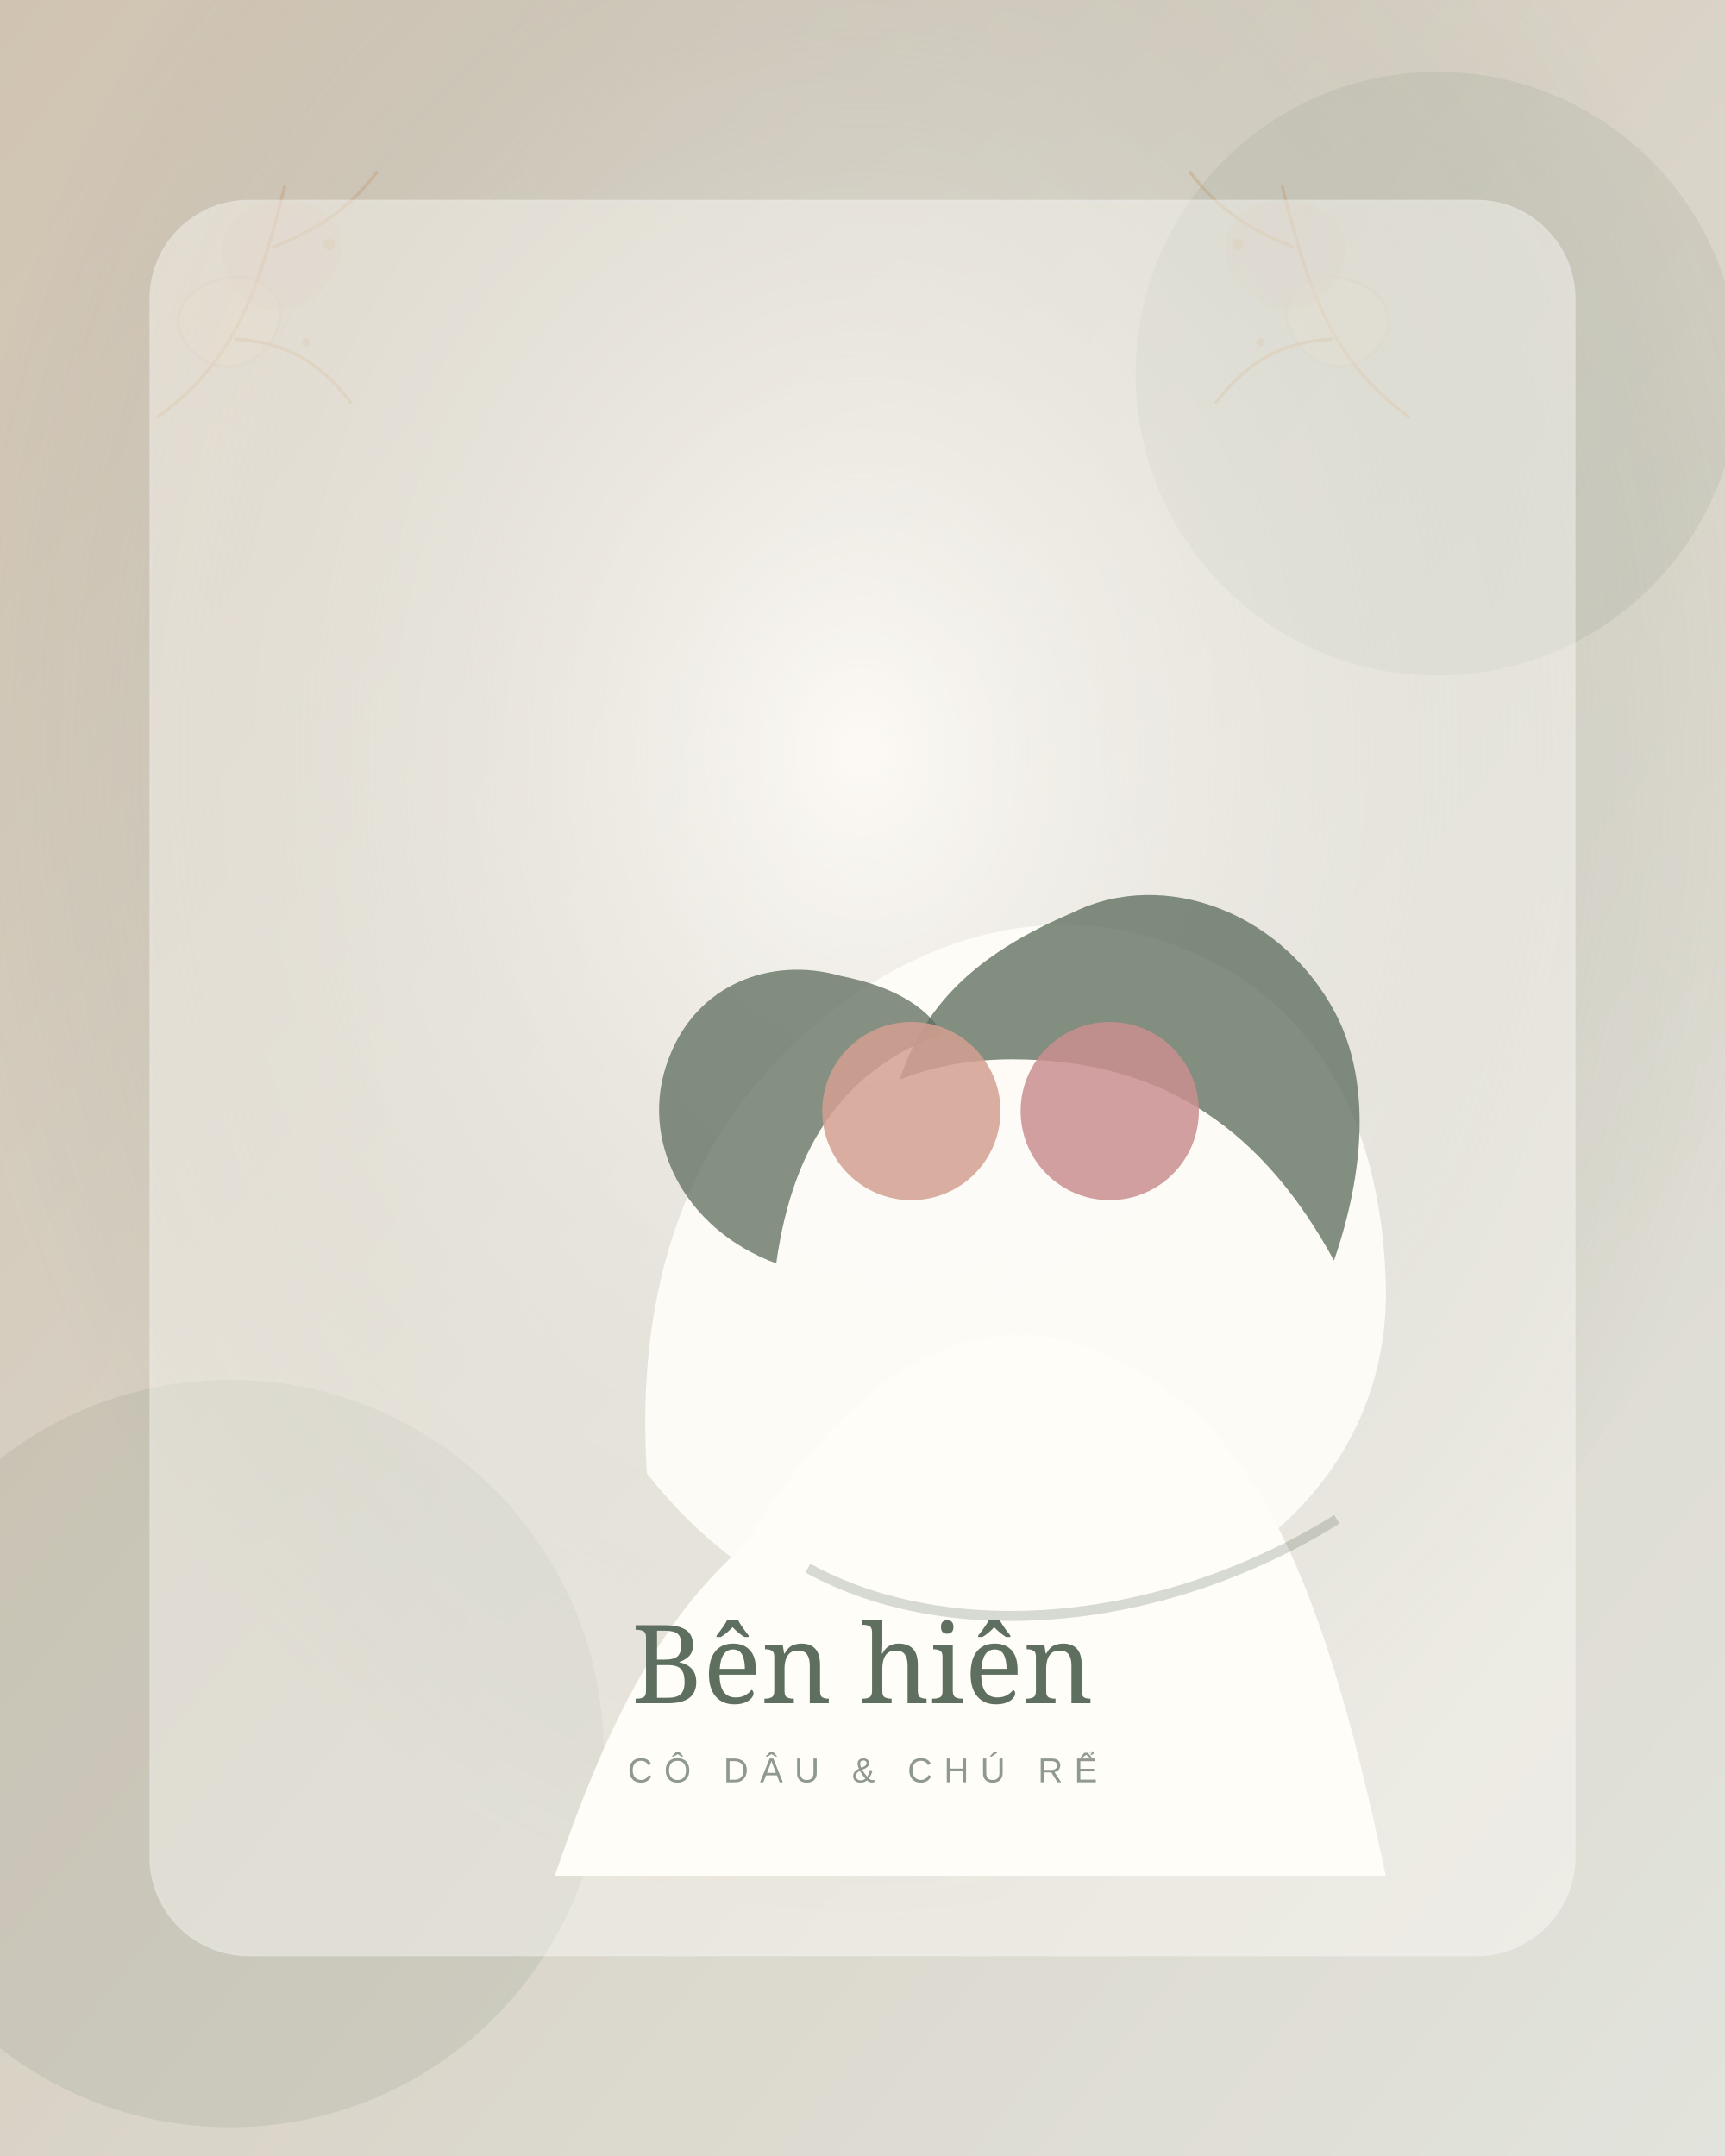
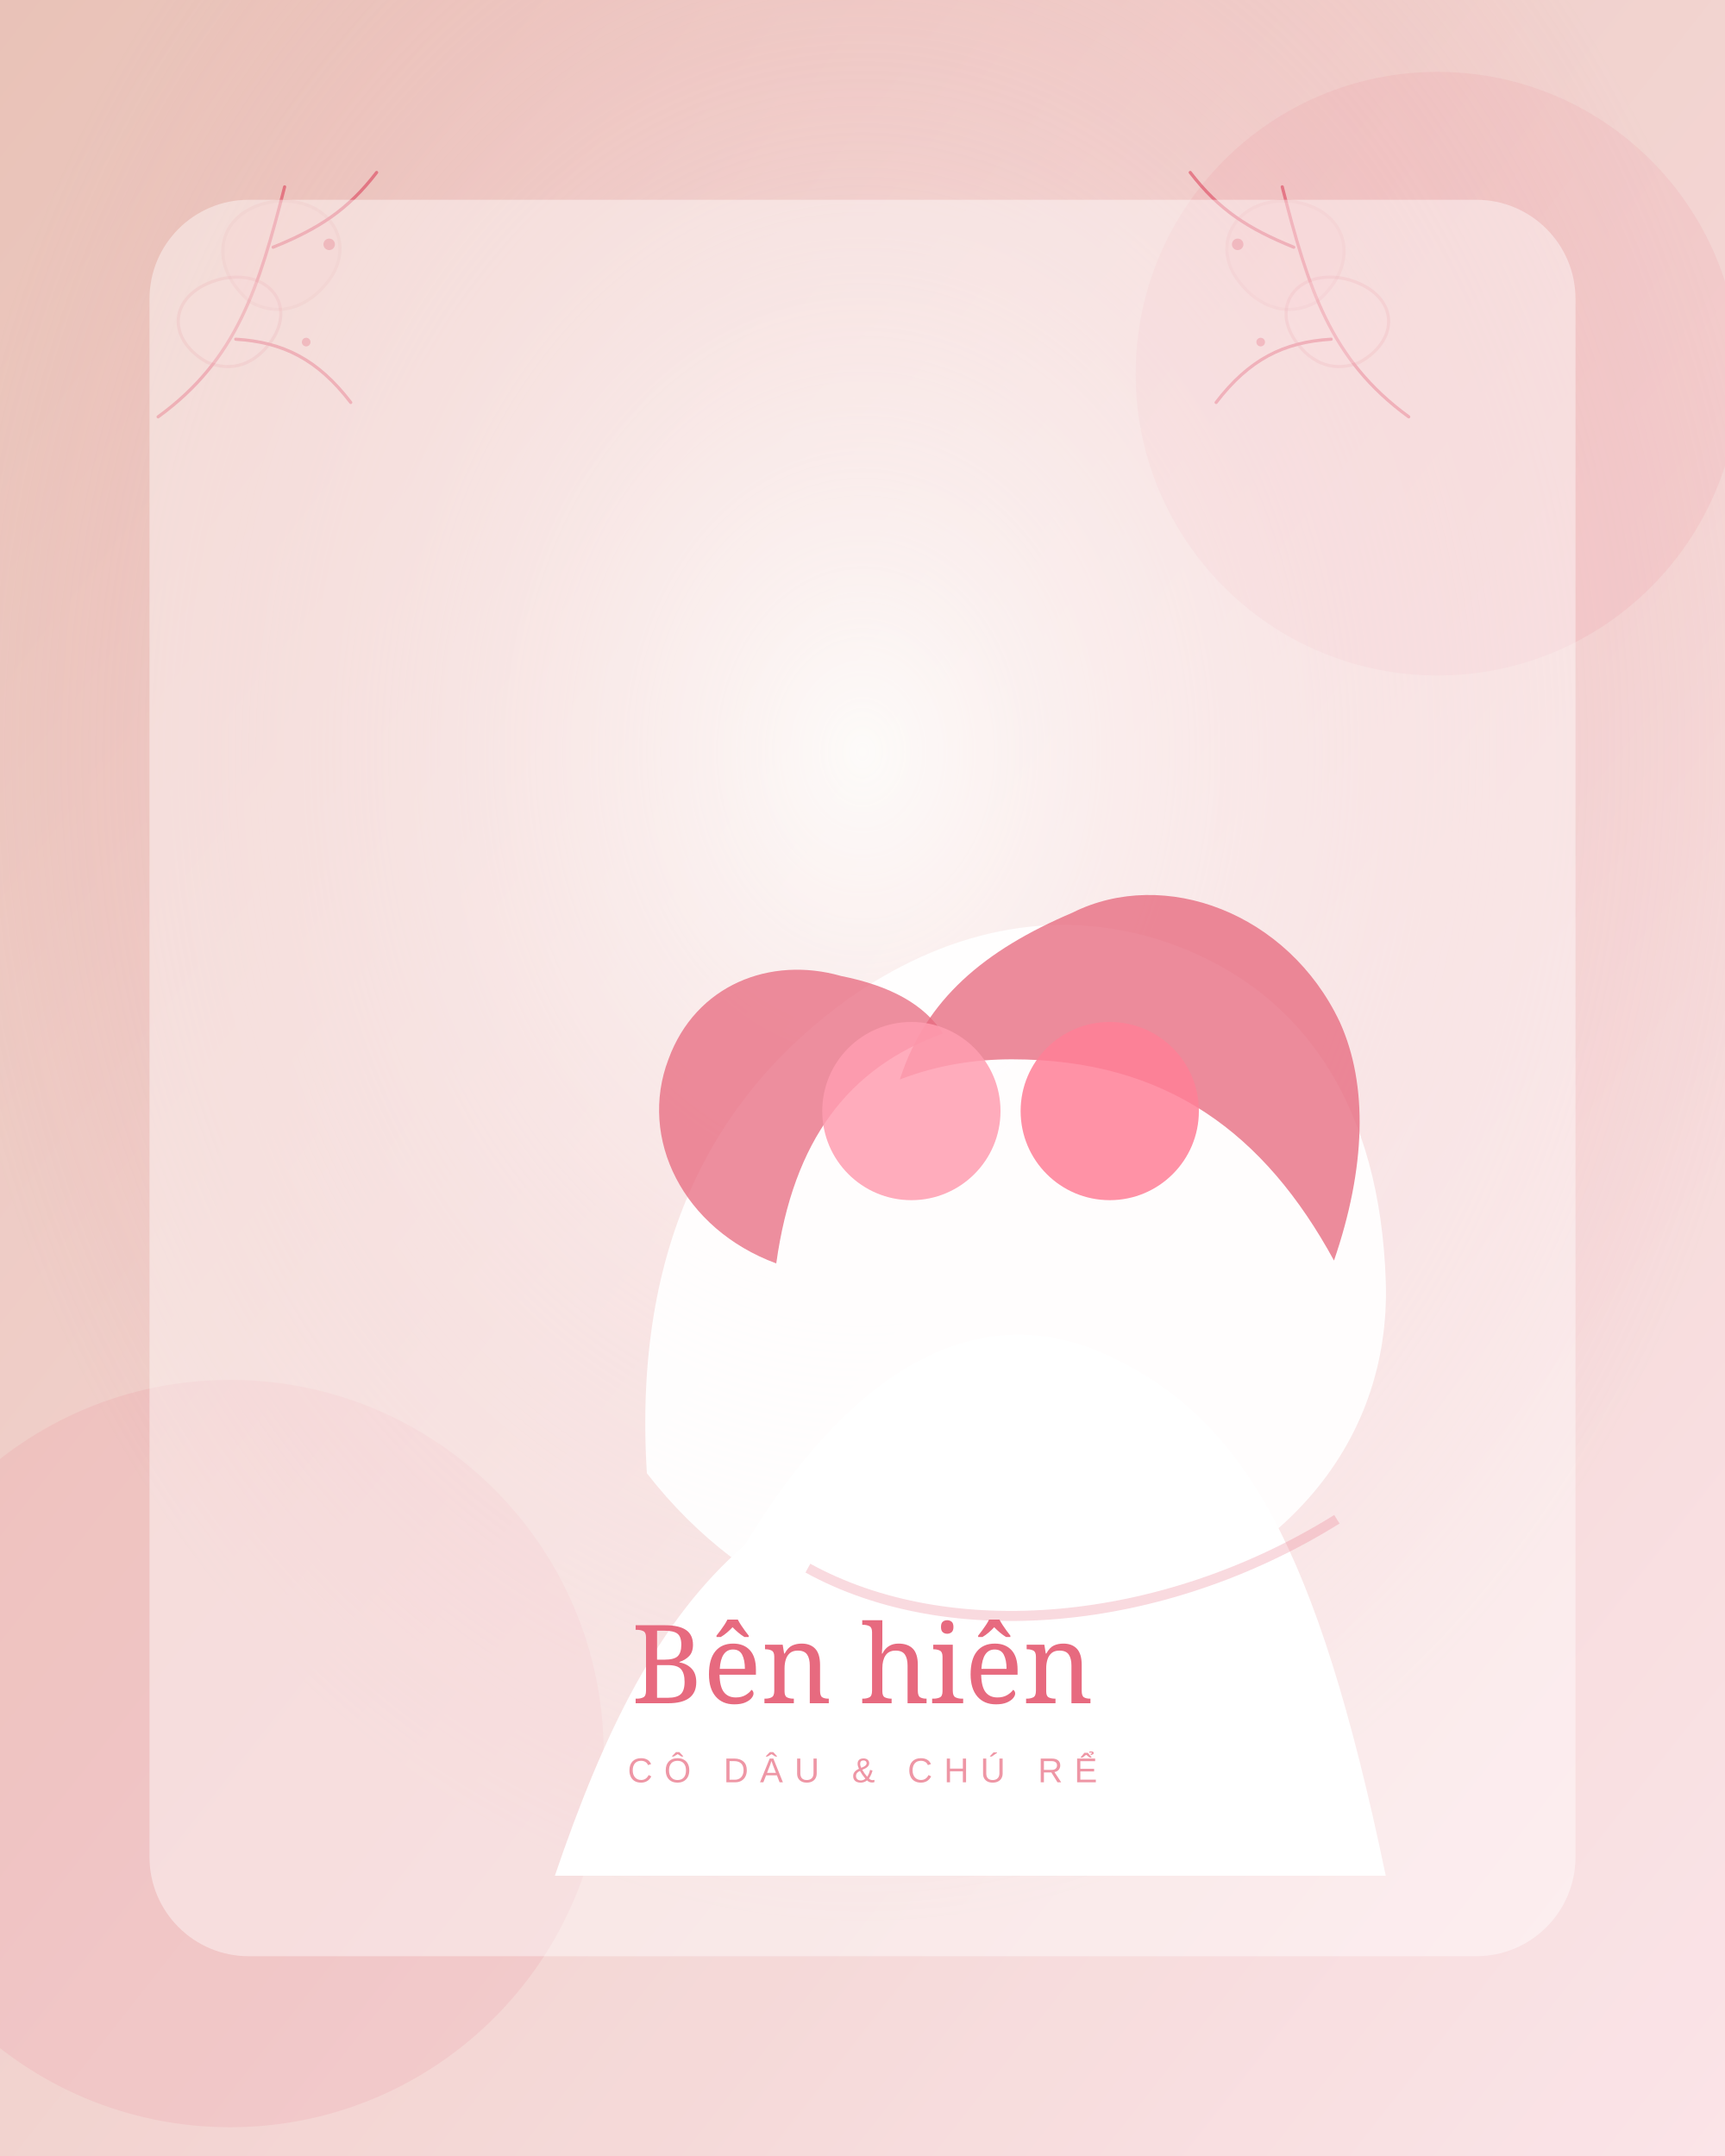
<svg xmlns="http://www.w3.org/2000/svg" width="1200" height="1500" viewBox="0 0 1200 1500">
  <defs>
    <linearGradient id="g" x1="0" y1="0" x2="1" y2="1">
      <stop offset="0" stop-color="#e9d6c4" />
-       <stop offset="1" stop-color="#fffdf8" />
+       <stop offset="1" stop-color="#ffffff" />
    </linearGradient>
    <radialGradient id="r" cx="50%" cy="35%" r="54%">
      <stop offset="0" stop-color="#fff" stop-opacity=".7" />
-       <stop offset="1" stop-color="#5f6f5f" stop-opacity=".18" />
+       <stop offset="1" stop-color="#e76a7f" stop-opacity=".18" />
    </radialGradient>
  </defs>
  <rect width="1200" height="1500" fill="url(#g)" />
  <rect width="1200" height="1500" fill="url(#r)" />
-   <circle cx="1000" cy="260" r="210" fill="#5f6f5f" opacity=".10" />
-   <circle cx="160" cy="1220" r="260" fill="#5f6f5f" opacity=".12" />
+   <circle cx="1000" cy="260" r="210" fill="#e76a7f" opacity=".10" />
+   <circle cx="160" cy="1220" r="260" fill="#e76a7f" opacity=".12" />
  <g transform="translate(110 120)" opacity=".6">
-     <g id="floral" fill="none" stroke="#c2a077" stroke-width="2.2" stroke-linecap="round" stroke-linejoin="round" opacity=".72">
+     <g id="floral" fill="none" stroke="#d41434" stroke-width="2.2" stroke-linecap="round" stroke-linejoin="round" opacity=".72">
      <path d="M0 170 C55 130 70 80 88 10" />
-       <path d="M34 132 C4 115 8 83 44 74 C77 67 96 92 79 117 C67 134 51 139 34 132Z" fill="#ead1a2" opacity=".25" />
-       <path d="M64 90 C32 63 42 25 82 20 C119 17 139 49 118 76 C104 94 84 101 64 90Z" fill="#c88f8f" opacity=".18" />
+       <path d="M34 132 C4 115 8 83 44 74 C77 67 96 92 79 117 C67 134 51 139 34 132Z" fill="#ffccd5" opacity=".25" />
+       <path d="M64 90 C32 63 42 25 82 20 C119 17 139 49 118 76 C104 94 84 101 64 90Z" fill="#ff7f96" opacity=".18" />
      <path d="M80 52 C112 39 132 26 152 0" />
      <path d="M54 116 C87 118 111 130 134 160" />
-       <circle cx="119" cy="50" r="4" fill="#c2a077" stroke="none" opacity=".8" />
-       <circle cx="103" cy="118" r="3" fill="#c2a077" stroke="none" opacity=".8" />
+       <circle cx="119" cy="50" r="4" fill="#d41434" stroke="none" opacity=".8" />
+       <circle cx="103" cy="118" r="3" fill="#d41434" stroke="none" opacity=".8" />
    </g>
    <use href="#floral" transform="translate(870 0) scale(-1 1)" />
  </g>
-   <rect x="105" y="140" width="990" height="1220" rx="68" fill="#fffdf8" opacity=".42" stroke="#fff" stroke-width="2" />
+   <rect x="105" y="140" width="990" height="1220" rx="68" fill="#ffffff" opacity=".42" stroke="#fff" stroke-width="2" />
  <g transform="translate(260 355)">
-     <path d="M190 670 C180 510 238 406 330 340 C395 294 472 274 550 300 C650 334 700 418 704 536 C708 650 630 746 482 778 C366 804 260 760 190 670Z" fill="#fffdf8" opacity=".92" />
-     <path d="M325 324 C276 310 224 330 205 382 C184 437 215 500 280 524 C292 438 330 388 396 364 C383 344 360 331 325 324Z" fill="#5f6f5f" opacity=".76" />
-     <path d="M486 280 C550 248 636 280 672 356 C692 400 690 458 668 522 C620 434 552 382 444 382 C418 382 392 386 366 396 C384 340 425 306 486 280Z" fill="#5f6f5f" opacity=".78" />
-     <circle cx="374" cy="418" r="62" fill="#d3a092" opacity=".85" />
-     <circle cx="512" cy="418" r="62" fill="#c98f8f" opacity=".85" />
-     <path d="M258 720 C340 585 430 548 515 590 C605 634 656 720 704 950 L126 950 C160 850 198 772 258 720Z" fill="#fffdf8" />
-     <path d="M302 736 C400 790 548 778 670 702" fill="none" stroke="#5f6f5f" stroke-width="7" opacity=".25" />
+     <path d="M190 670 C180 510 238 406 330 340 C395 294 472 274 550 300 C650 334 700 418 704 536 C708 650 630 746 482 778 C366 804 260 760 190 670Z" fill="#ffffff" opacity=".92" />
+     <path d="M325 324 C276 310 224 330 205 382 C184 437 215 500 280 524 C292 438 330 388 396 364 C383 344 360 331 325 324Z" fill="#e76a7f" opacity=".76" />
+     <path d="M486 280 C550 248 636 280 672 356 C692 400 690 458 668 522 C620 434 552 382 444 382 C418 382 392 386 366 396 C384 340 425 306 486 280Z" fill="#e76a7f" opacity=".78" />
+     <circle cx="374" cy="418" r="62" fill="#ff9db0" opacity=".85" />
+     <circle cx="512" cy="418" r="62" fill="#ff7f96" opacity=".85" />
+     <path d="M258 720 C340 585 430 548 515 590 C605 634 656 720 704 950 L126 950 C160 850 198 772 258 720Z" fill="#ffffff" />
+     <path d="M302 736 C400 790 548 778 670 702" fill="none" stroke="#e76a7f" stroke-width="7" opacity=".25" />
  </g>
-   <text x="600" y="1185" text-anchor="middle" font-family="Georgia, serif" font-size="76" fill="#5f6f5f">Bên hiên</text>
-   <text x="600" y="1240" text-anchor="middle" font-family="Arial, sans-serif" font-size="24" letter-spacing="8" fill="#5f6f5f" opacity=".7">CÔ DÂU &amp; CHÚ RỂ</text>
+   <text x="600" y="1185" text-anchor="middle" font-family="Georgia, serif" font-size="76" fill="#e76a7f">Bên hiên</text>
+   <text x="600" y="1240" text-anchor="middle" font-family="Arial, sans-serif" font-size="24" letter-spacing="8" fill="#e76a7f" opacity=".7">CÔ DÂU &amp; CHÚ RỂ</text>
</svg>
